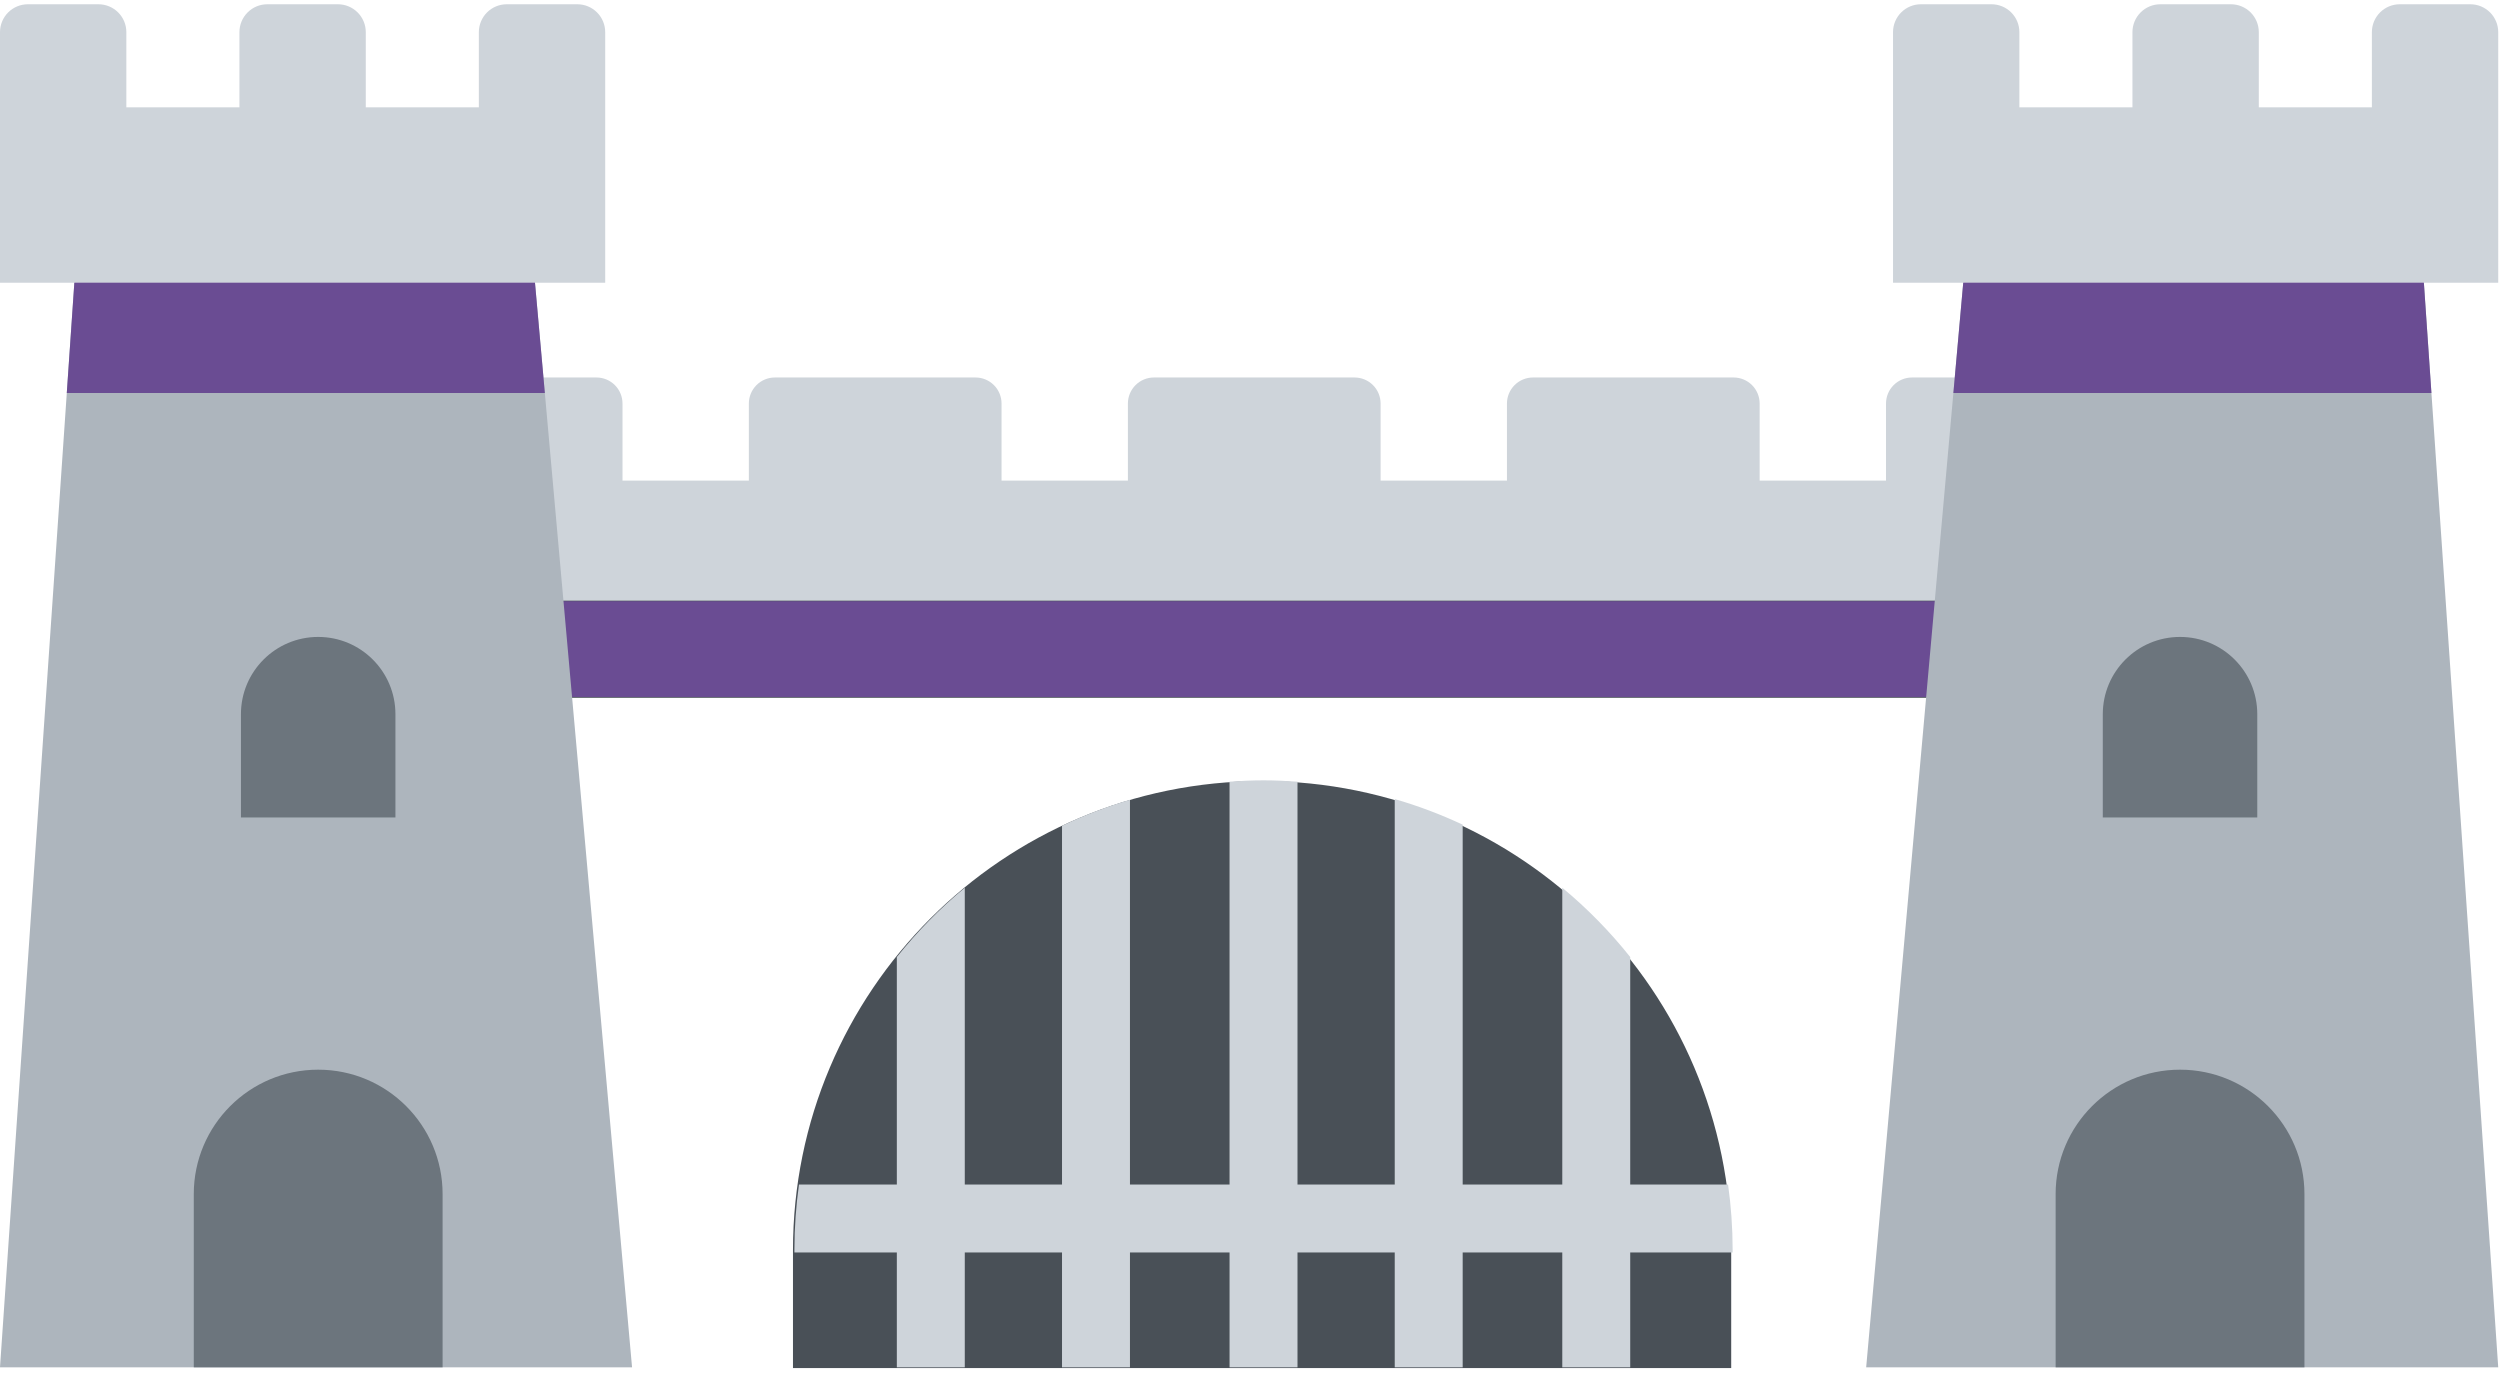
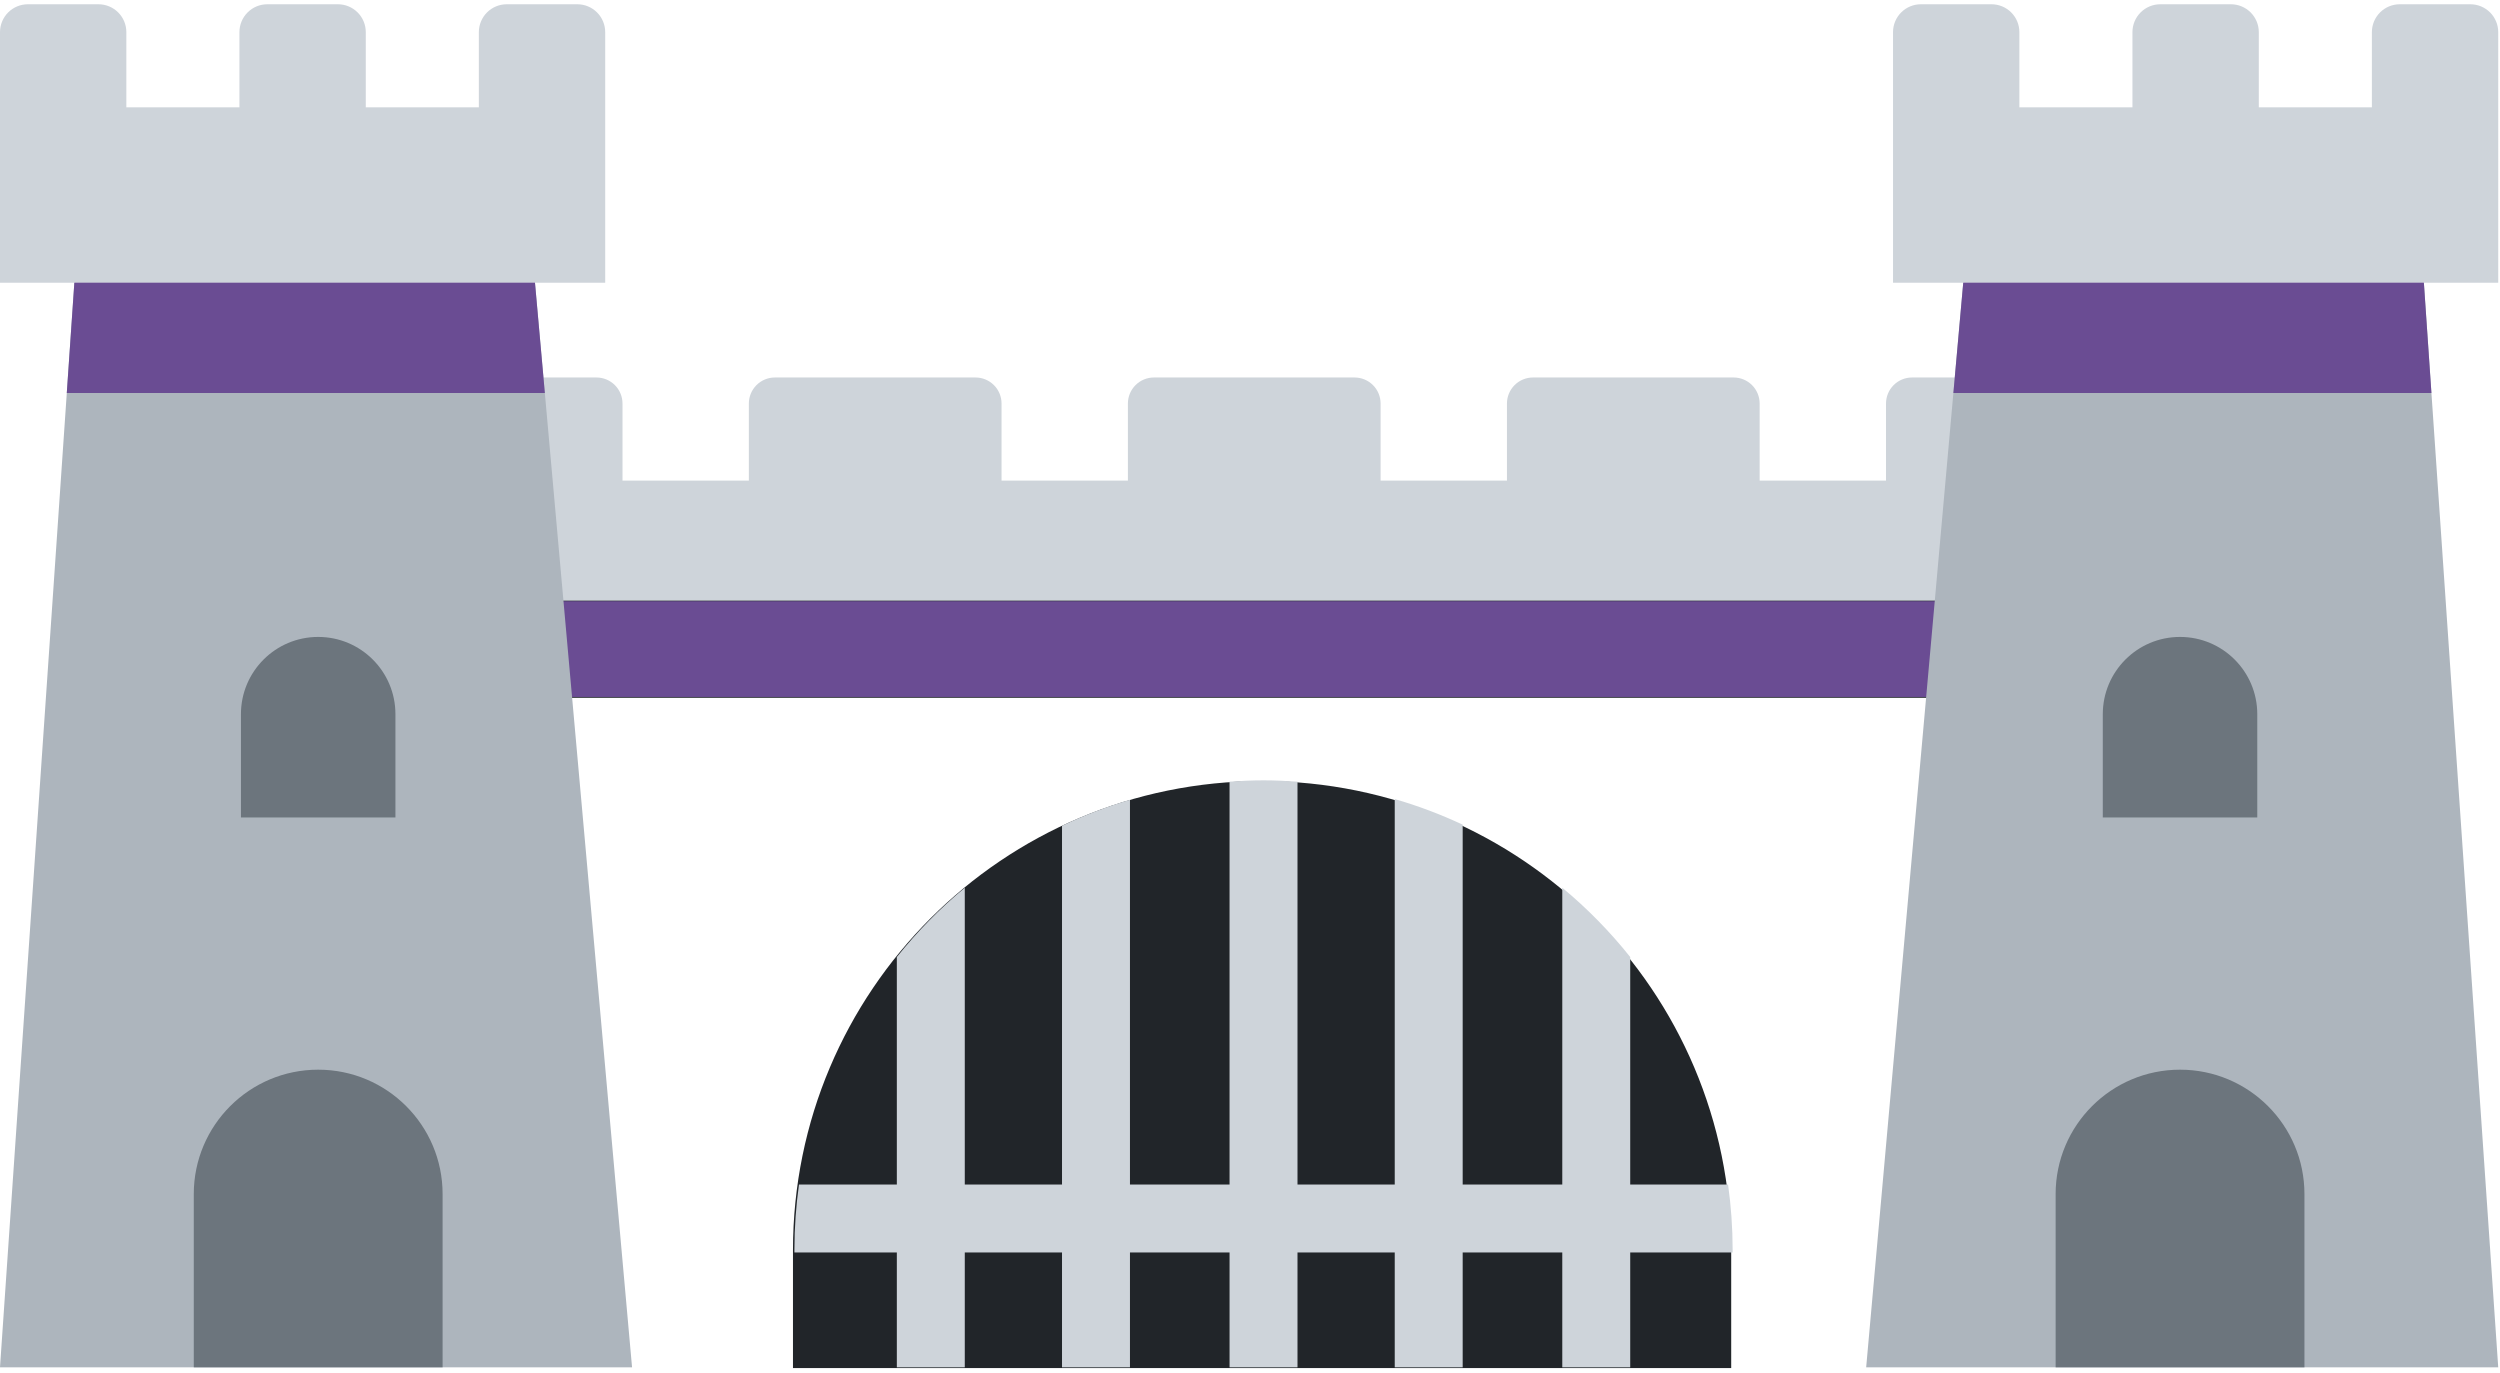
<svg xmlns="http://www.w3.org/2000/svg" width="470" height="258" viewBox="0 0 470 258" fill="none">
-   <path d="M93 103V131.191H378.052V103H235.526H93ZM237.272 146.841C188.564 146.841 149.078 186.326 149.078 235.035V257.196H325.466V235.035C325.465 186.326 285.98 146.841 237.272 146.841Z" fill="#495057" />
+   <path d="M93 103V131.191H378.052V103H235.526H93ZM237.272 146.841C188.564 146.841 149.078 186.326 149.078 235.035V257.196H325.466V235.035C325.465 186.326 285.98 146.841 237.272 146.841Z" fill="#212529" />
  <rect x="104.833" y="113.028" width="265" height="18" fill="#6A4C93" />
  <path d="M306.481 179.921C302.683 175.152 298.402 170.788 293.708 166.898V222.692H274.984V155.04C270.858 153.105 266.587 151.495 262.21 150.225V222.693H243.93V146.958C241.819 146.808 239.694 146.703 237.543 146.703C235.393 146.703 233.268 146.807 231.155 146.958V222.693H212.433V150.351C208.054 151.645 203.783 153.28 199.659 155.241V222.693H181.379V166.899C176.685 170.79 172.404 175.154 168.605 179.922V222.693H150.21C149.643 226.736 149.356 230.813 149.35 234.896V235.467H168.605V257.058H181.379V235.467H199.659V257.058H212.433V235.467H231.156V257.058H243.93V235.467H262.21V257.058H274.984V235.467H293.708V257.058H306.481V235.467H325.736V234.896C325.73 230.813 325.442 226.736 324.876 222.693H306.481V179.921V179.921ZM354.569 75.864V90.347H330.814V75.864C330.814 74.566 330.298 73.32 329.38 72.402C328.462 71.484 327.216 70.968 325.918 70.968H288.203C286.904 70.968 285.659 71.484 284.741 72.402C283.823 73.32 283.307 74.566 283.307 75.864V90.347H259.553V75.864C259.553 74.566 259.037 73.32 258.119 72.402C257.201 71.484 255.955 70.968 254.657 70.968H216.941C215.642 70.968 214.397 71.484 213.479 72.402C212.561 73.32 212.045 74.566 212.045 75.864V90.347H188.291V75.864C188.291 74.566 187.775 73.32 186.857 72.402C185.939 71.484 184.693 70.968 183.395 70.968H145.68C144.381 70.968 143.136 71.484 142.218 72.402C141.3 73.32 140.784 74.566 140.784 75.864V90.347H117.03V75.864C117.03 74.566 116.514 73.32 115.596 72.402C114.678 71.484 113.432 70.968 112.134 70.968H93.276V112.931H378.323V70.968H359.465C358.822 70.968 358.185 71.094 357.591 71.34C356.997 71.586 356.457 71.947 356.003 72.402C355.548 72.856 355.187 73.396 354.941 73.99C354.695 74.584 354.569 75.221 354.569 75.864V75.864Z" fill="#CED4DA" />
  <path d="M100.575 53.147L118.826 257.056H0L13.979 53.147H100.575Z" fill="#ADB5BD" />
  <path d="M90.023 6.044V20.181H68.767V6.044C68.767 4.654 68.215 3.32 67.231 2.337C66.248 1.353 64.915 0.801 63.524 0.801H50.255C48.864 0.801 47.531 1.353 46.548 2.337C45.564 3.32 45.012 4.654 45.012 6.044V20.181H23.754V6.044C23.754 5.356 23.618 4.674 23.355 4.038C23.091 3.402 22.705 2.824 22.218 2.337C21.732 1.85 21.154 1.464 20.517 1.2C19.881 0.937 19.2 0.801 18.511 0.801H5.242C4.554 0.801 3.872 0.937 3.236 1.2C2.6 1.464 2.022 1.85 1.535 2.337C1.048 2.824 0.662 3.402 0.399 4.038C0.135 4.674 -0 5.356 9.53919e-08 6.044V53.148H113.778V6.044C113.778 4.654 113.226 3.32 112.242 2.337C111.259 1.353 109.926 0.801 108.535 0.801H95.266C94.577 0.801 93.896 0.936 93.259 1.2C92.623 1.463 92.045 1.849 91.558 2.336C91.072 2.823 90.685 3.401 90.422 4.037C90.158 4.674 90.023 5.355 90.023 6.044V6.044Z" fill="#CED4DA" />
  <path d="M102.431 73.883L100.575 53.147H13.979L12.558 73.883H102.431Z" fill="#6A4C93" />
  <path d="M83.208 257.056V224.489C83.208 211.572 72.736 201.1 59.819 201.1C46.902 201.1 36.43 211.572 36.43 224.489V257.056H83.208ZM74.342 153.678H45.297V134.264C45.297 126.244 51.799 119.743 59.819 119.743C67.84 119.743 74.341 126.245 74.341 134.264V153.678H74.342Z" fill="#6C757D" />
  <path d="M369.091 53.147L350.84 257.056H469.666L455.687 53.147H369.091Z" fill="#ADB5BD" />
  <path d="M379.643 6.044V20.181H400.9V6.044C400.9 4.654 401.452 3.32 402.435 2.337C403.419 1.353 404.752 0.801 406.143 0.801H419.412C420.802 0.801 422.136 1.353 423.119 2.337C424.102 3.32 424.655 4.654 424.655 6.044V20.181H445.913V6.044C445.913 5.356 446.048 4.674 446.311 4.038C446.575 3.402 446.961 2.824 447.448 2.337C447.934 1.85 448.512 1.464 449.148 1.2C449.784 0.937 450.466 0.801 451.155 0.801H464.424C465.814 0.801 467.148 1.353 468.131 2.337C469.114 3.32 469.667 4.654 469.667 6.044V53.148H355.888V6.044C355.888 4.654 356.44 3.32 357.423 2.337C358.407 1.353 359.74 0.801 361.131 0.801H374.4C375.088 0.801 375.77 0.936 376.406 1.2C377.042 1.463 377.62 1.849 378.107 2.336C378.594 2.823 378.98 3.401 379.244 4.037C379.507 4.674 379.643 5.355 379.643 6.044V6.044Z" fill="#CED4DA" />
  <path d="M367.235 73.883L369.091 53.147H455.687L457.108 73.883H367.235Z" fill="#6A4C93" />
  <path d="M386.458 257.056V224.489C386.458 211.572 396.93 201.1 409.847 201.1C422.764 201.1 433.236 211.572 433.236 224.489V257.056H386.458ZM395.324 153.678H424.368V134.264C424.368 126.244 417.867 119.743 409.847 119.743C401.826 119.743 395.325 126.245 395.325 134.264V153.678H395.324Z" fill="#6C757D" />
</svg>
